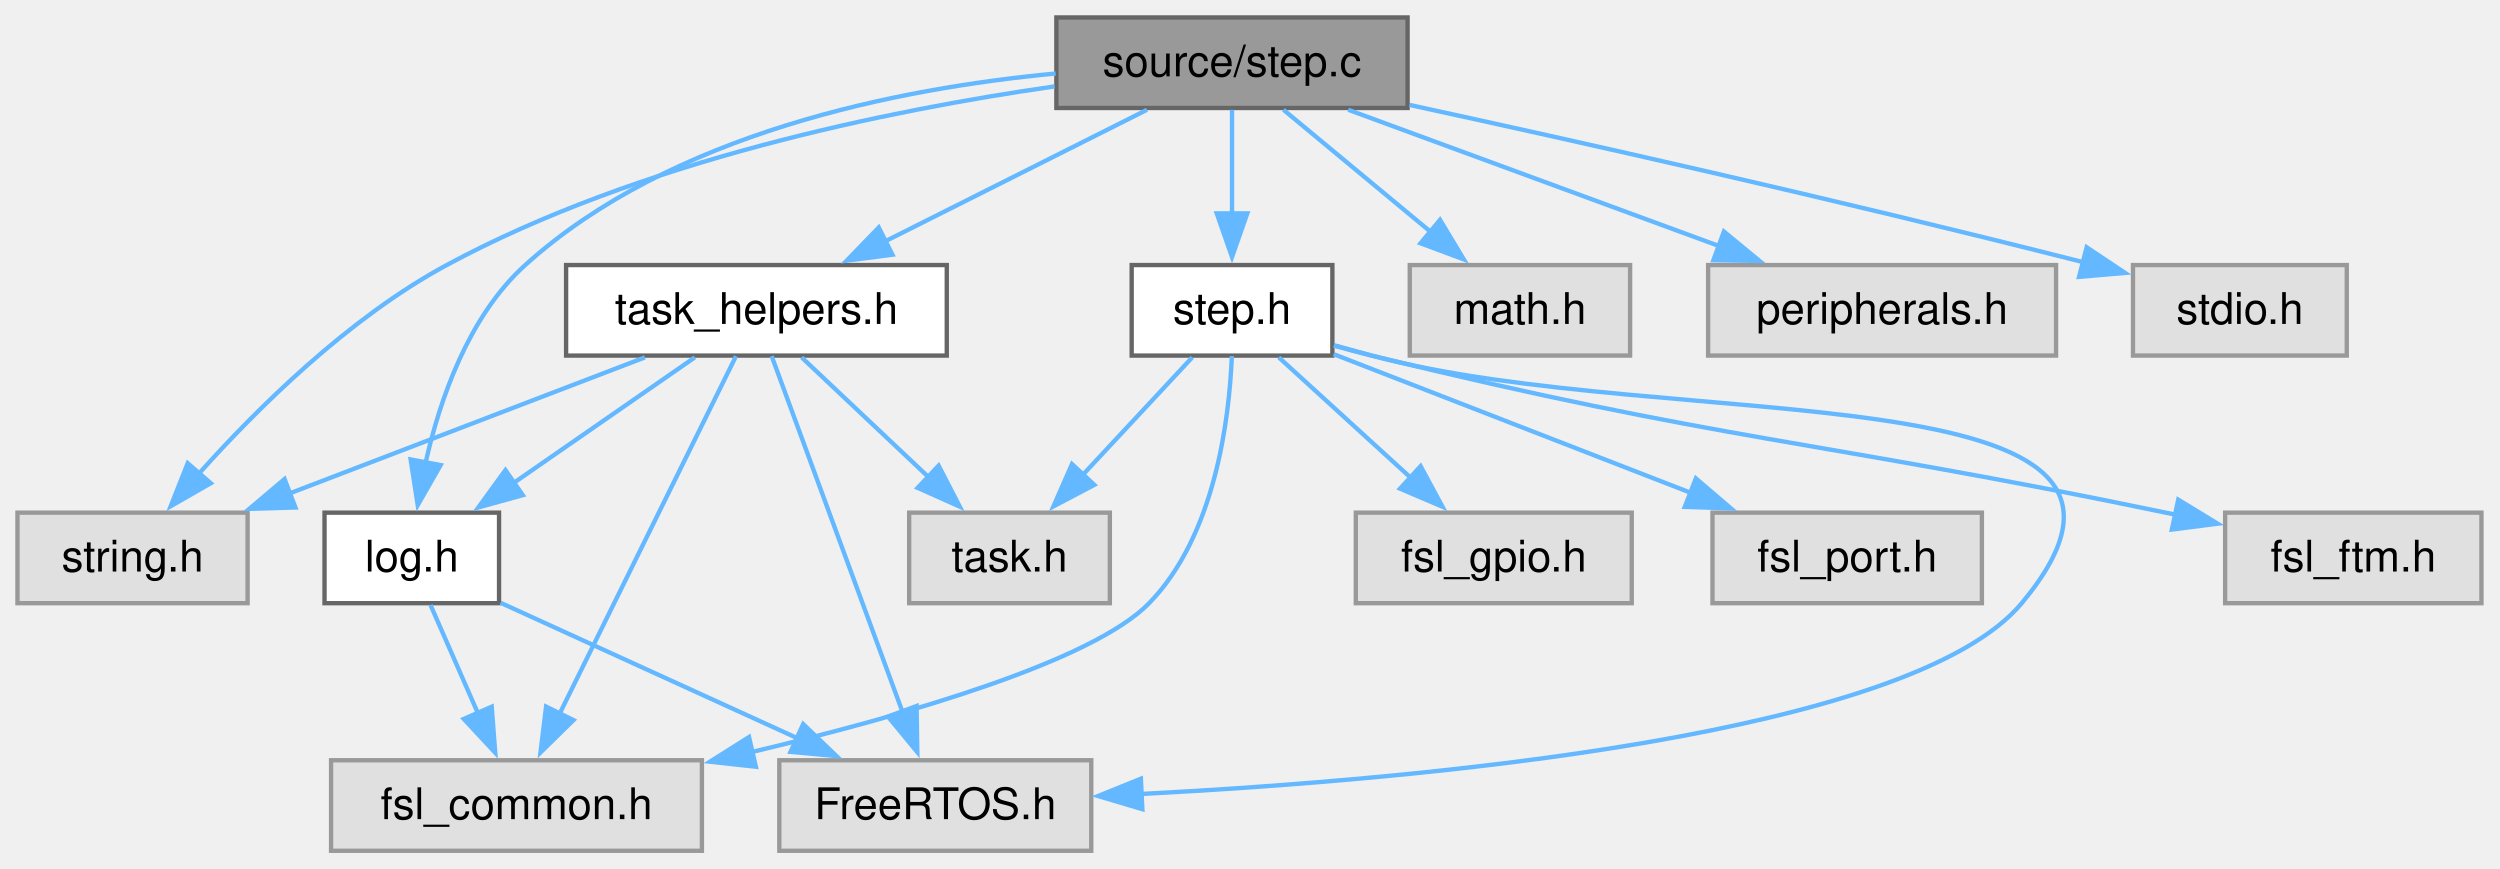
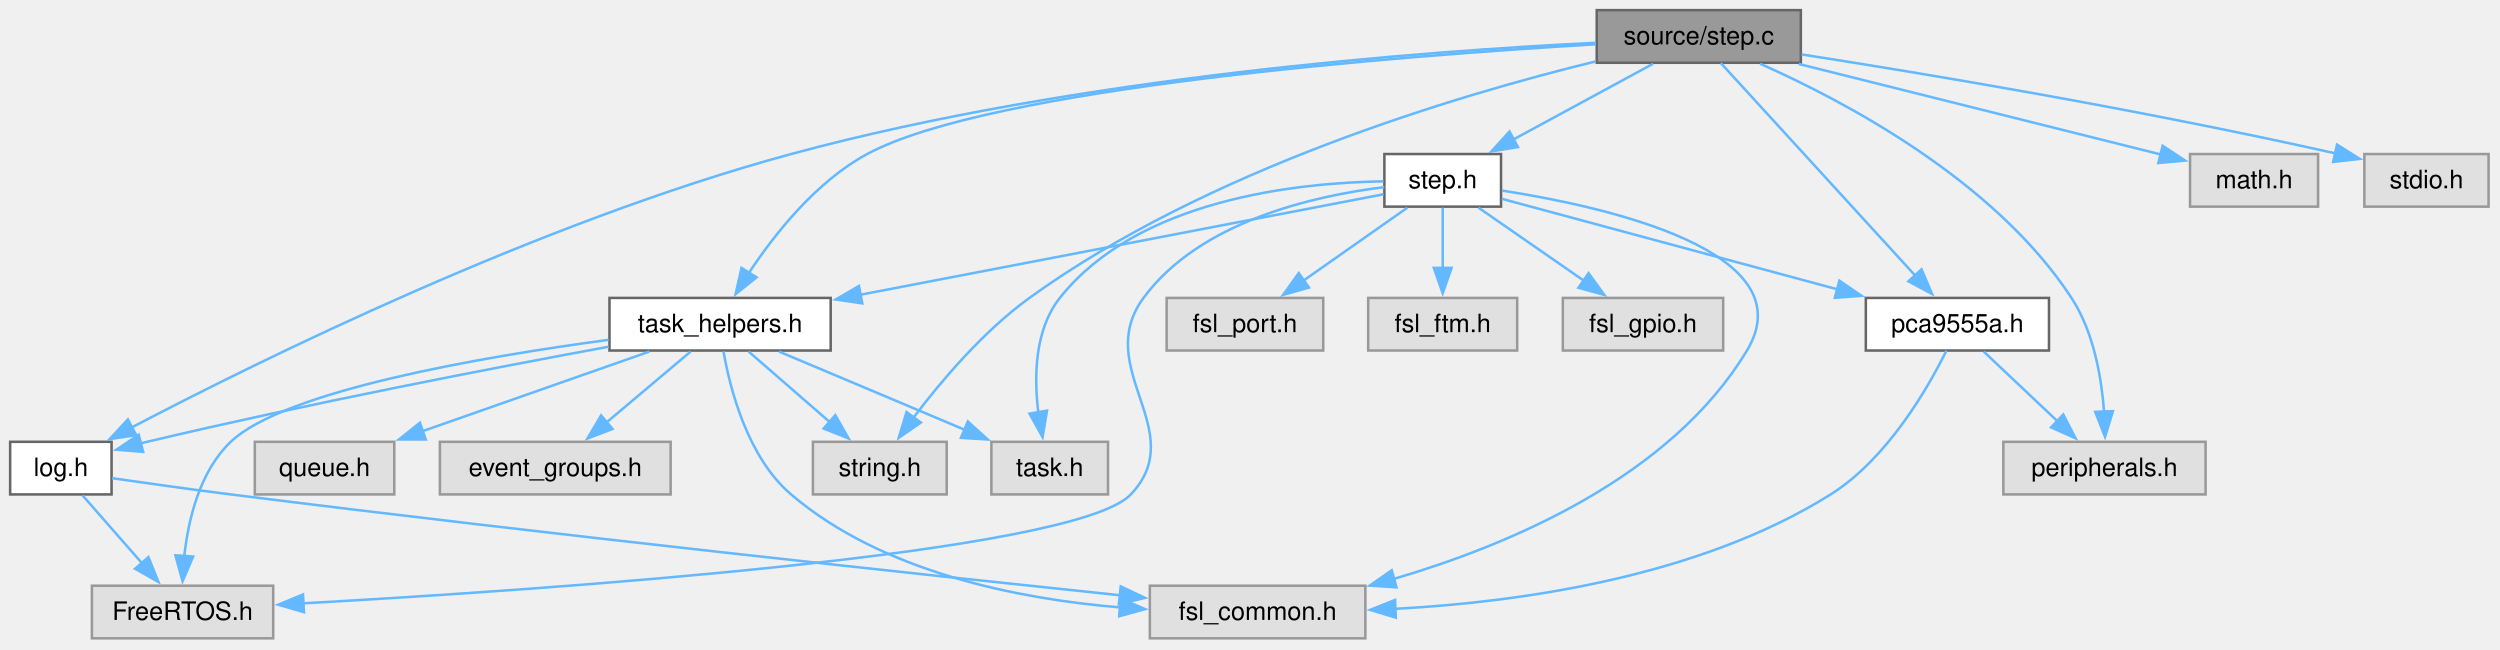
- <svg xmlns="http://www.w3.org/2000/svg" xmlns:xlink="http://www.w3.org/1999/xlink" width="573pt" height="199pt" viewBox="0.00 0.00 573.00 199.00">
-   <g id="graph0" class="graph" transform="scale(1 1) rotate(0) translate(4 195)">
+ <svg xmlns="http://www.w3.org/2000/svg" xmlns:xlink="http://www.w3.org/1999/xlink" width="986pt" height="256pt" viewBox="0.00 0.00 986.00 256.00">
+   <g id="graph0" class="graph" transform="scale(1 1) rotate(0) translate(4 251.75)">
    <g id="Node000001" class="node">
      <g id="a_Node000001">
        <a xlink:title=" ">
-           <polygon fill="#999999" stroke="#666666" points="318.62,-191 238.12,-191 238.12,-170.25 318.62,-170.25 318.62,-191" />
-           <text xml:space="preserve" text-anchor="middle" x="278.38" y="-177.5" font-family="Helvetica,sans-Serif" font-size="10.00">source/step.c</text>
+           <polygon fill="#999999" stroke="#666666" points="706.25,-247.75 625.75,-247.75 625.75,-227 706.25,-227 706.25,-247.75" />
+           <text xml:space="preserve" text-anchor="middle" x="666" y="-234.25" font-family="Helvetica,sans-Serif" font-size="10.00">source/step.c</text>
        </a>
      </g>
    </g>
    <g id="Node000002" class="node">
      <g id="a_Node000002">
        <a xlink:href="step_8h.html" target="_top" xlink:title=" ">
-           <polygon fill="white" stroke="#666666" points="301.38,-134.25 255.38,-134.25 255.38,-113.5 301.38,-113.5 301.38,-134.25" />
-           <text xml:space="preserve" text-anchor="middle" x="278.38" y="-120.75" font-family="Helvetica,sans-Serif" font-size="10.00">step.h</text>
+           <polygon fill="white" stroke="#666666" points="588,-191 542,-191 542,-170.25 588,-170.25 588,-191" />
+           <text xml:space="preserve" text-anchor="middle" x="565" y="-177.5" font-family="Helvetica,sans-Serif" font-size="10.00">step.h</text>
        </a>
      </g>
    </g>
    <g id="edge1_Node000001_Node000002" class="edge">
      <g id="a_edge1_Node000001_Node000002">
        <a xlink:title=" ">
-           <path fill="none" stroke="#63b8ff" d="M278.38,-169.84C278.38,-163.22 278.38,-154.22 278.38,-146.02" />
-           <polygon fill="#63b8ff" stroke="#63b8ff" points="281.88,-146.09 278.38,-136.09 274.88,-146.09 281.88,-146.09" />
+           <path fill="none" stroke="#63b8ff" d="M647.94,-226.59C632.58,-218.26 610.26,-206.16 592.64,-196.61" />
+           <polygon fill="#63b8ff" stroke="#63b8ff" points="594.69,-193.74 584.23,-192.05 591.35,-199.89 594.69,-193.74" />
        </a>
      </g>
    </g>
    <g id="Node000009" class="node">
      <g id="a_Node000009">
-         <a xlink:href="log_8h.html" target="_top" xlink:title=" ">
-           <polygon fill="white" stroke="#666666" points="110.38,-77.5 70.38,-77.5 70.38,-56.75 110.38,-56.75 110.38,-77.5" />
-           <text xml:space="preserve" text-anchor="middle" x="90.38" y="-64" font-family="Helvetica,sans-Serif" font-size="10.00">log.h</text>
-         </a>
-       </g>
-     </g>
-     <g id="edge8_Node000001_Node000009" class="edge">
-       <g id="a_edge8_Node000001_Node000009">
-         <a xlink:title=" ">
-           <path fill="none" stroke="#63b8ff" d="M237.96,-178.15C201.93,-174.76 149.86,-164.5 116.38,-134.25 103.36,-122.49 96.78,-103.4 93.5,-88.74" />
-           <polygon fill="#63b8ff" stroke="#63b8ff" points="97,-88.41 91.74,-79.22 90.12,-89.69 97,-88.41" />
+         <a xlink:href="task__helpers_8h.html" target="_top" xlink:title=" ">
+           <polygon fill="white" stroke="#666666" points="323.62,-134.25 236.38,-134.25 236.38,-113.5 323.62,-113.5 323.62,-134.25" />
+           <text xml:space="preserve" text-anchor="middle" x="280" y="-120.75" font-family="Helvetica,sans-Serif" font-size="10.00">task_helpers.h</text>
+         </a>
+       </g>
+     </g>
+     <g id="edge26_Node000001_Node000009" class="edge">
+       <g id="a_edge26_Node000001_Node000009">
+         <a xlink:title=" ">
+           <path fill="none" stroke="#63b8ff" d="M625.35,-234.28C548.88,-229.77 386.9,-217.34 338,-191 317.9,-180.17 301.5,-159.44 291.33,-144.06" />
+           <polygon fill="#63b8ff" stroke="#63b8ff" points="294.39,-142.36 286.12,-135.75 288.46,-146.08 294.39,-142.36" />
        </a>
      </g>
    </g>
    <g id="Node000010" class="node">
      <g id="a_Node000010">
-         <a xlink:title=" ">
-           <polygon fill="#e0e0e0" stroke="#999999" points="369.62,-134.25 319.12,-134.25 319.12,-113.5 369.62,-113.5 369.62,-134.25" />
-           <text xml:space="preserve" text-anchor="middle" x="344.38" y="-120.75" font-family="Helvetica,sans-Serif" font-size="10.00">math.h</text>
-         </a>
-       </g>
-     </g>
-     <g id="edge11_Node000001_Node000010" class="edge">
-       <g id="a_edge11_Node000001_Node000010">
-         <a xlink:title=" ">
-           <path fill="none" stroke="#63b8ff" d="M290.17,-169.84C299.56,-162.05 312.91,-150.97 324.02,-141.76" />
-           <polygon fill="#63b8ff" stroke="#63b8ff" points="326.05,-144.62 331.51,-135.54 321.58,-139.24 326.05,-144.62" />
+         <a xlink:href="log_8h.html" target="_top" xlink:title=" ">
+           <polygon fill="white" stroke="#666666" points="40,-77.5 0,-77.5 0,-56.75 40,-56.75 40,-77.5" />
+           <text xml:space="preserve" text-anchor="middle" x="20" y="-64" font-family="Helvetica,sans-Serif" font-size="10.00">log.h</text>
+         </a>
+       </g>
+     </g>
+     <g id="edge21_Node000001_Node000010" class="edge">
+       <g id="a_edge21_Node000001_Node000010">
+         <a xlink:title=" ">
+           <path fill="none" stroke="#63b8ff" d="M625.29,-234.88C558.12,-231.6 420.32,-221.44 308,-191 208.53,-164.04 98.43,-109.62 48.01,-83.2" />
+           <polygon fill="#63b8ff" stroke="#63b8ff" points="49.71,-80.14 39.24,-78.56 46.44,-86.33 49.71,-80.14" />
        </a>
      </g>
    </g>
    <g id="Node000011" class="node">
      <g id="a_Node000011">
        <a xlink:title=" ">
-           <polygon fill="#e0e0e0" stroke="#999999" points="467.25,-134.25 387.5,-134.25 387.5,-113.5 467.25,-113.5 467.25,-134.25" />
-           <text xml:space="preserve" text-anchor="middle" x="427.38" y="-120.75" font-family="Helvetica,sans-Serif" font-size="10.00">peripherals.h</text>
-         </a>
-       </g>
-     </g>
-     <g id="edge12_Node000001_Node000011" class="edge">
-       <g id="a_edge12_Node000001_Node000011">
-         <a xlink:title=" ">
-           <path fill="none" stroke="#63b8ff" d="M305.01,-169.84C328.67,-161.14 363.49,-148.35 389.95,-138.63" />
-           <polygon fill="#63b8ff" stroke="#63b8ff" points="391.12,-141.93 399.3,-135.19 388.7,-135.36 391.12,-141.93" />
+           <polygon fill="#e0e0e0" stroke="#999999" points="369.38,-77.5 316.62,-77.5 316.62,-56.75 369.38,-56.75 369.38,-77.5" />
+           <text xml:space="preserve" text-anchor="middle" x="343" y="-64" font-family="Helvetica,sans-Serif" font-size="10.00">string.h</text>
+         </a>
+       </g>
+     </g>
+     <g id="edge25_Node000001_Node000011" class="edge">
+       <g id="a_edge25_Node000001_Node000011">
+         <a xlink:title=" ">
+           <path fill="none" stroke="#63b8ff" d="M625.31,-227.53C570.6,-214.17 472.11,-184.89 402,-134.25 383.76,-121.07 367.1,-101.37 356.18,-86.9" />
+           <polygon fill="#63b8ff" stroke="#63b8ff" points="359.19,-85.1 350.47,-79.08 353.54,-89.22 359.19,-85.1" />
+         </a>
+       </g>
+     </g>
+     <g id="Node000014" class="node">
+       <g id="a_Node000014">
+         <a xlink:href="pca9555a_8h.html" target="_top" xlink:title=" ">
+           <polygon fill="white" stroke="#666666" points="804.12,-134.25 731.88,-134.25 731.88,-113.5 804.12,-113.5 804.12,-134.25" />
+           <text xml:space="preserve" text-anchor="middle" x="768" y="-120.75" font-family="Helvetica,sans-Serif" font-size="10.00">pca9555a.h</text>
+         </a>
+       </g>
+     </g>
+     <g id="edge27_Node000001_Node000014" class="edge">
+       <g id="a_edge27_Node000001_Node000014">
+         <a xlink:title=" ">
+           <path fill="none" stroke="#63b8ff" d="M674.7,-226.87C691.7,-208.28 729.59,-166.86 751.5,-142.91" />
+           <polygon fill="#63b8ff" stroke="#63b8ff" points="753.85,-145.53 758.01,-135.79 748.68,-140.81 753.85,-145.53" />
+         </a>
+       </g>
+     </g>
+     <g id="Node000015" class="node">
+       <g id="a_Node000015">
+         <a xlink:title=" ">
+           <polygon fill="#e0e0e0" stroke="#999999" points="865.88,-77.5 786.12,-77.5 786.12,-56.75 865.88,-56.75 865.88,-77.5" />
+           <text xml:space="preserve" text-anchor="middle" x="826" y="-64" font-family="Helvetica,sans-Serif" font-size="10.00">peripherals.h</text>
+         </a>
+       </g>
+     </g>
+     <g id="edge23_Node000001_Node000015" class="edge">
+       <g id="a_edge23_Node000001_Node000015">
+         <a xlink:title=" ">
+           <path fill="none" stroke="#63b8ff" d="M690.2,-226.61C723.49,-211.84 782.74,-180.55 813,-134.25 821.72,-120.9 824.84,-103.03 825.85,-89.23" />
+           <polygon fill="#63b8ff" stroke="#63b8ff" points="829.34,-89.59 826.23,-79.46 822.35,-89.32 829.34,-89.59" />
+         </a>
+       </g>
+     </g>
+     <g id="Node000016" class="node">
+       <g id="a_Node000016">
+         <a xlink:title=" ">
+           <polygon fill="#e0e0e0" stroke="#999999" points="910.25,-191 859.75,-191 859.75,-170.25 910.25,-170.25 910.25,-191" />
+           <text xml:space="preserve" text-anchor="middle" x="885" y="-177.5" font-family="Helvetica,sans-Serif" font-size="10.00">math.h</text>
+         </a>
+       </g>
+     </g>
+     <g id="edge22_Node000001_Node000016" class="edge">
+       <g id="a_edge22_Node000001_Node000016">
+         <a xlink:title=" ">
+           <path fill="none" stroke="#63b8ff" d="M705.41,-226.52C745.98,-216.38 808.71,-200.7 848.27,-190.81" />
+           <polygon fill="#63b8ff" stroke="#63b8ff" points="848.95,-194.25 857.8,-188.43 847.25,-187.46 848.95,-194.25" />
+         </a>
+       </g>
+     </g>
+     <g id="Node000017" class="node">
+       <g id="a_Node000017">
+         <a xlink:title=" ">
+           <polygon fill="#e0e0e0" stroke="#999999" points="977.5,-191 928.5,-191 928.5,-170.25 977.5,-170.25 977.5,-191" />
+           <text xml:space="preserve" text-anchor="middle" x="953" y="-177.5" font-family="Helvetica,sans-Serif" font-size="10.00">stdio.h</text>
+         </a>
+       </g>
+     </g>
+     <g id="edge24_Node000001_Node000017" class="edge">
+       <g id="a_edge24_Node000001_Node000017">
+         <a xlink:title=" ">
+           <path fill="none" stroke="#63b8ff" d="M706.54,-230.28C754.55,-222.8 837.1,-209.13 917.39,-191.19" />
+           <polygon fill="#63b8ff" stroke="#63b8ff" points="917.73,-194.7 926.71,-189.08 916.18,-187.88 917.73,-194.7" />
+         </a>
+       </g>
+     </g>
+     <g id="Node000003" class="node">
+       <g id="a_Node000003">
+         <a xlink:title=" ">
+           <polygon fill="#e0e0e0" stroke="#999999" points="103.75,-20.75 32.25,-20.75 32.25,0 103.75,0 103.75,-20.75" />
+           <text xml:space="preserve" text-anchor="middle" x="68" y="-7.25" font-family="Helvetica,sans-Serif" font-size="10.00">FreeRTOS.h</text>
+         </a>
+       </g>
+     </g>
+     <g id="edge2_Node000002_Node000003" class="edge">
+       <g id="a_edge2_Node000002_Node000003">
+         <a xlink:title=" ">
+           <path fill="none" stroke="#63b8ff" d="M541.97,-177.94C514.41,-174.57 469.23,-164.49 447,-134.25 426.55,-106.44 465.71,-81.83 442,-56.75 419.92,-33.39 211.28,-19.15 115.57,-13.8" />
+           <polygon fill="#63b8ff" stroke="#63b8ff" points="115.89,-10.31 105.71,-13.26 115.51,-17.3 115.89,-10.31" />
+         </a>
+       </g>
+     </g>
+     <g id="Node000004" class="node">
+       <g id="a_Node000004">
+         <a xlink:title=" ">
+           <polygon fill="#e0e0e0" stroke="#999999" points="433,-77.5 387,-77.5 387,-56.75 433,-56.75 433,-77.5" />
+           <text xml:space="preserve" text-anchor="middle" x="410" y="-64" font-family="Helvetica,sans-Serif" font-size="10.00">task.h</text>
+         </a>
+       </g>
+     </g>
+     <g id="edge3_Node000002_Node000004" class="edge">
+       <g id="a_edge3_Node000002_Node000004">
+         <a xlink:title=" ">
+           <path fill="none" stroke="#63b8ff" d="M541.63,-180.23C507.5,-179.69 444.75,-173.1 414,-134.25 404.06,-121.7 403.75,-103.24 405.53,-89.01" />
+           <polygon fill="#63b8ff" stroke="#63b8ff" points="408.95,-89.8 407.19,-79.35 402.05,-88.61 408.95,-89.8" />
+         </a>
+       </g>
+     </g>
+     <g id="Node000005" class="node">
+       <g id="a_Node000005">
+         <a xlink:title=" ">
+           <polygon fill="#e0e0e0" stroke="#999999" points="534.5,-20.75 449.5,-20.75 449.5,0 534.5,0 534.5,-20.75" />
+           <text xml:space="preserve" text-anchor="middle" x="492" y="-7.25" font-family="Helvetica,sans-Serif" font-size="10.00">fsl_common.h</text>
+         </a>
+       </g>
+     </g>
+     <g id="edge4_Node000002_Node000005" class="edge">
+       <g id="a_edge4_Node000002_Node000005">
+         <a xlink:title=" ">
+           <path fill="none" stroke="#63b8ff" d="M588.49,-176.58C629.69,-170.17 708.5,-152.52 685,-113.5 655.01,-63.7 591.69,-36.92 545.74,-23.44" />
+           <polygon fill="#63b8ff" stroke="#63b8ff" points="546.78,-20.1 536.21,-20.79 544.9,-26.85 546.78,-20.1" />
+         </a>
+       </g>
+     </g>
+     <g id="Node000006" class="node">
+       <g id="a_Node000006">
+         <a xlink:title=" ">
+           <polygon fill="#e0e0e0" stroke="#999999" points="594.38,-134.25 535.62,-134.25 535.62,-113.5 594.38,-113.5 594.38,-134.25" />
+           <text xml:space="preserve" text-anchor="middle" x="565" y="-120.75" font-family="Helvetica,sans-Serif" font-size="10.00">fsl_ftm.h</text>
+         </a>
+       </g>
+     </g>
+     <g id="edge5_Node000002_Node000006" class="edge">
+       <g id="a_edge5_Node000002_Node000006">
+         <a xlink:title=" ">
+           <path fill="none" stroke="#63b8ff" d="M565,-169.84C565,-163.22 565,-154.22 565,-146.02" />
+           <polygon fill="#63b8ff" stroke="#63b8ff" points="568.5,-146.09 565,-136.09 561.5,-146.09 568.5,-146.09" />
+         </a>
+       </g>
+     </g>
+     <g id="Node000007" class="node">
+       <g id="a_Node000007">
+         <a xlink:title=" ">
+           <polygon fill="#e0e0e0" stroke="#999999" points="675.62,-134.25 612.38,-134.25 612.38,-113.5 675.62,-113.5 675.62,-134.25" />
+           <text xml:space="preserve" text-anchor="middle" x="644" y="-120.75" font-family="Helvetica,sans-Serif" font-size="10.00">fsl_gpio.h</text>
+         </a>
+       </g>
+     </g>
+     <g id="edge6_Node000002_Node000007" class="edge">
+       <g id="a_edge6_Node000002_Node000007">
+         <a xlink:title=" ">
+           <path fill="none" stroke="#63b8ff" d="M579.12,-169.84C590.69,-161.82 607.3,-150.31 620.82,-140.94" />
+           <polygon fill="#63b8ff" stroke="#63b8ff" points="622.53,-144.01 628.75,-135.44 618.54,-138.26 622.53,-144.01" />
+         </a>
+       </g>
+     </g>
+     <g id="Node000008" class="node">
+       <g id="a_Node000008">
+         <a xlink:title=" ">
+           <polygon fill="#e0e0e0" stroke="#999999" points="517.88,-134.25 456.12,-134.25 456.12,-113.5 517.88,-113.5 517.88,-134.25" />
+           <text xml:space="preserve" text-anchor="middle" x="487" y="-120.75" font-family="Helvetica,sans-Serif" font-size="10.00">fsl_port.h</text>
+         </a>
+       </g>
+     </g>
+     <g id="edge7_Node000002_Node000008" class="edge">
+       <g id="a_edge7_Node000002_Node000008">
+         <a xlink:title=" ">
+           <path fill="none" stroke="#63b8ff" d="M551.06,-169.84C539.63,-161.82 523.23,-150.31 509.89,-140.94" />
+           <polygon fill="#63b8ff" stroke="#63b8ff" points="512.26,-138.33 502.06,-135.45 508.24,-144.06 512.26,-138.33" />
+         </a>
+       </g>
+     </g>
+     <g id="edge8_Node000002_Node000009" class="edge">
+       <g id="a_edge8_Node000002_Node000009">
+         <a xlink:title=" ">
+           <path fill="none" stroke="#63b8ff" d="M541.68,-175.14C496.94,-166.55 397.95,-147.53 335.36,-135.51" />
+           <polygon fill="#63b8ff" stroke="#63b8ff" points="336.09,-132.09 325.61,-133.64 334.77,-138.96 336.09,-132.09" />
+         </a>
+       </g>
+     </g>
+     <g id="edge18_Node000002_Node000014" class="edge">
+       <g id="a_edge18_Node000002_Node000014">
+         <a xlink:title=" ">
+           <path fill="none" stroke="#63b8ff" d="M588.29,-173.34C620.44,-164.67 679.15,-148.84 720.7,-137.63" />
+           <polygon fill="#63b8ff" stroke="#63b8ff" points="721.46,-141.05 730.21,-135.07 719.64,-134.29 721.46,-141.05" />
+         </a>
+       </g>
+     </g>
+     <g id="edge9_Node000009_Node000003" class="edge">
+       <g id="a_edge9_Node000009_Node000003">
+         <a xlink:title=" ">
+           <path fill="none" stroke="#63b8ff" d="M236.02,-117.72C185.89,-110.99 108.13,-97.62 87,-77.5 74.82,-65.9 70.29,-47.07 68.68,-32.46" />
+           <polygon fill="#63b8ff" stroke="#63b8ff" points="72.18,-32.25 68,-22.51 65.19,-32.72 72.18,-32.25" />
+         </a>
+       </g>
+     </g>
+     <g id="edge10_Node000009_Node000004" class="edge">
+       <g id="a_edge10_Node000009_Node000004">
+         <a xlink:title=" ">
+           <path fill="none" stroke="#63b8ff" d="M303.24,-113.09C323.67,-104.48 353.64,-91.86 376.63,-82.18" />
+           <polygon fill="#63b8ff" stroke="#63b8ff" points="377.71,-85.52 385.56,-78.42 374.99,-79.07 377.71,-85.52" />
+         </a>
+       </g>
+     </g>
+     <g id="edge11_Node000009_Node000005" class="edge">
+       <g id="a_edge11_Node000009_Node000005">
+         <a xlink:title=" ">
+           <path fill="none" stroke="#63b8ff" d="M281.34,-113.18C283.87,-98.68 290.73,-71.47 308,-56.75 344,-26.05 397.62,-15.52 437.7,-12.19" />
+           <polygon fill="#63b8ff" stroke="#63b8ff" points="437.9,-15.69 447.63,-11.51 437.42,-8.7 437.9,-15.69" />
+         </a>
+       </g>
+     </g>
+     <g id="edge12_Node000009_Node000010" class="edge">
+       <g id="a_edge12_Node000009_Node000010">
+         <a xlink:title=" ">
+           <path fill="none" stroke="#63b8ff" d="M236.05,-115.01C190.36,-106.6 116.88,-92.46 54,-77.5 53.17,-77.3 52.34,-77.1 51.49,-76.89" />
+           <polygon fill="#63b8ff" stroke="#63b8ff" points="52.46,-73.53 41.9,-74.39 50.7,-80.3 52.46,-73.53" />
+         </a>
+       </g>
+     </g>
+     <g id="edge15_Node000009_Node000011" class="edge">
+       <g id="a_edge15_Node000009_Node000011">
+         <a xlink:title=" ">
+           <path fill="none" stroke="#63b8ff" d="M291.26,-113.09C300.13,-105.38 312.71,-94.45 323.25,-85.29" />
+           <polygon fill="#63b8ff" stroke="#63b8ff" points="325.44,-88.02 330.69,-78.82 320.85,-82.74 325.44,-88.02" />
        </a>
      </g>
    </g>
    <g id="Node000012" class="node">
      <g id="a_Node000012">
        <a xlink:title=" ">
-           <polygon fill="#e0e0e0" stroke="#999999" points="533.88,-134.25 484.88,-134.25 484.88,-113.5 533.88,-113.5 533.88,-134.25" />
-           <text xml:space="preserve" text-anchor="middle" x="509.38" y="-120.75" font-family="Helvetica,sans-Serif" font-size="10.00">stdio.h</text>
-         </a>
-       </g>
-     </g>
-     <g id="edge13_Node000001_Node000012" class="edge">
-       <g id="a_edge13_Node000001_Node000012">
-         <a xlink:title=" ">
-           <path fill="none" stroke="#63b8ff" d="M319.1,-170.94C356.88,-162.73 414.93,-149.77 473.59,-134.88" />
-           <polygon fill="#63b8ff" stroke="#63b8ff" points="474.26,-138.32 483.08,-132.45 472.52,-131.54 474.26,-138.32" />
+           <polygon fill="#e0e0e0" stroke="#999999" points="260.5,-77.5 169.5,-77.5 169.5,-56.75 260.5,-56.75 260.5,-77.5" />
+           <text xml:space="preserve" text-anchor="middle" x="215" y="-64" font-family="Helvetica,sans-Serif" font-size="10.00">event_groups.h</text>
+         </a>
+       </g>
+     </g>
+     <g id="edge16_Node000009_Node000012" class="edge">
+       <g id="a_edge16_Node000009_Node000012">
+         <a xlink:title=" ">
+           <path fill="none" stroke="#63b8ff" d="M268.38,-113.09C259.14,-105.3 245.99,-94.22 235.05,-85.01" />
+           <polygon fill="#63b8ff" stroke="#63b8ff" points="237.58,-82.57 227.68,-78.8 233.07,-87.92 237.58,-82.57" />
        </a>
      </g>
    </g>
    <g id="Node000013" class="node">
      <g id="a_Node000013">
        <a xlink:title=" ">
-           <polygon fill="#e0e0e0" stroke="#999999" points="52.75,-77.5 0,-77.5 0,-56.75 52.75,-56.75 52.75,-77.5" />
-           <text xml:space="preserve" text-anchor="middle" x="26.38" y="-64" font-family="Helvetica,sans-Serif" font-size="10.00">string.h</text>
-         </a>
-       </g>
-     </g>
-     <g id="edge14_Node000001_Node000013" class="edge">
-       <g id="a_edge14_Node000001_Node000013">
-         <a xlink:title=" ">
-           <path fill="none" stroke="#63b8ff" d="M237.69,-175.19C199.78,-169.75 142.62,-158.13 98.38,-134.25 75.86,-122.1 54.9,-101.34 41.47,-86.31" />
-           <polygon fill="#63b8ff" stroke="#63b8ff" points="44.31,-84.25 35.12,-78.97 39.02,-88.83 44.31,-84.25" />
-         </a>
-       </g>
-     </g>
-     <g id="Node000014" class="node">
-       <g id="a_Node000014">
-         <a xlink:href="task__helpers_8h.html" target="_top" xlink:title=" ">
-           <polygon fill="white" stroke="#666666" points="213,-134.25 125.75,-134.25 125.75,-113.5 213,-113.5 213,-134.25" />
-           <text xml:space="preserve" text-anchor="middle" x="169.38" y="-120.75" font-family="Helvetica,sans-Serif" font-size="10.00">task_helpers.h</text>
-         </a>
-       </g>
-     </g>
-     <g id="edge15_Node000001_Node000014" class="edge">
-       <g id="a_edge15_Node000001_Node000014">
-         <a xlink:title=" ">
-           <path fill="none" stroke="#63b8ff" d="M258.89,-169.84C242.23,-161.47 217.99,-149.29 198.94,-139.72" />
-           <polygon fill="#63b8ff" stroke="#63b8ff" points="200.55,-136.62 190.05,-135.26 197.41,-142.87 200.55,-136.62" />
-         </a>
-       </g>
-     </g>
-     <g id="Node000003" class="node">
-       <g id="a_Node000003">
-         <a xlink:title=" ">
-           <polygon fill="#e0e0e0" stroke="#999999" points="246.12,-20.75 174.62,-20.75 174.62,0 246.12,0 246.12,-20.75" />
-           <text xml:space="preserve" text-anchor="middle" x="210.38" y="-7.25" font-family="Helvetica,sans-Serif" font-size="10.00">FreeRTOS.h</text>
-         </a>
-       </g>
-     </g>
-     <g id="edge2_Node000002_Node000003" class="edge">
-       <g id="a_edge2_Node000002_Node000003">
-         <a xlink:title=" ">
-           <path fill="none" stroke="#63b8ff" d="M301.76,-115.88C304.65,-115.06 307.58,-114.25 310.38,-113.5 378.84,-95.21 504.77,-111.16 459.38,-56.75 434.15,-26.51 322.18,-16.37 257.31,-13.01" />
-           <polygon fill="#63b8ff" stroke="#63b8ff" points="257.83,-9.53 247.67,-12.55 257.49,-16.52 257.83,-9.53" />
-         </a>
-       </g>
-     </g>
-     <g id="Node000004" class="node">
-       <g id="a_Node000004">
-         <a xlink:title=" ">
-           <polygon fill="#e0e0e0" stroke="#999999" points="250.38,-77.5 204.38,-77.5 204.38,-56.75 250.38,-56.75 250.38,-77.5" />
-           <text xml:space="preserve" text-anchor="middle" x="227.38" y="-64" font-family="Helvetica,sans-Serif" font-size="10.00">task.h</text>
-         </a>
-       </g>
-     </g>
-     <g id="edge3_Node000002_Node000004" class="edge">
-       <g id="a_edge3_Node000002_Node000004">
-         <a xlink:title=" ">
-           <path fill="none" stroke="#63b8ff" d="M269.26,-113.09C262.29,-105.61 252.51,-95.11 244.14,-86.13" />
-           <polygon fill="#63b8ff" stroke="#63b8ff" points="246.82,-83.87 237.45,-78.94 241.7,-88.64 246.82,-83.87" />
-         </a>
-       </g>
-     </g>
-     <g id="Node000005" class="node">
-       <g id="a_Node000005">
-         <a xlink:title=" ">
-           <polygon fill="#e0e0e0" stroke="#999999" points="156.88,-20.75 71.88,-20.75 71.88,0 156.88,0 156.88,-20.75" />
-           <text xml:space="preserve" text-anchor="middle" x="114.38" y="-7.25" font-family="Helvetica,sans-Serif" font-size="10.00">fsl_common.h</text>
-         </a>
-       </g>
-     </g>
-     <g id="edge4_Node000002_Node000005" class="edge">
-       <g id="a_edge4_Node000002_Node000005">
-         <a xlink:title=" ">
-           <path fill="none" stroke="#63b8ff" d="M278.34,-113.39C277.76,-99.16 274.57,-72.3 259.38,-56.75 246.39,-43.45 203.76,-31.05 168.06,-22.58" />
-           <polygon fill="#63b8ff" stroke="#63b8ff" points="169.25,-19.26 158.72,-20.42 167.68,-26.08 169.25,-19.26" />
-         </a>
-       </g>
-     </g>
-     <g id="Node000006" class="node">
-       <g id="a_Node000006">
-         <a xlink:title=" ">
-           <polygon fill="#e0e0e0" stroke="#999999" points="564.75,-77.5 506,-77.5 506,-56.75 564.75,-56.75 564.75,-77.5" />
-           <text xml:space="preserve" text-anchor="middle" x="535.38" y="-64" font-family="Helvetica,sans-Serif" font-size="10.00">fsl_ftm.h</text>
-         </a>
-       </g>
-     </g>
-     <g id="edge5_Node000002_Node000006" class="edge">
-       <g id="a_edge5_Node000002_Node000006">
-         <a xlink:title=" ">
-           <path fill="none" stroke="#63b8ff" d="M301.73,-115.77C304.63,-114.97 307.56,-114.19 310.38,-113.5 390.47,-93.89 411.64,-94.28 492.38,-77.5 493.19,-77.33 494.01,-77.16 494.84,-76.99" />
-           <polygon fill="#63b8ff" stroke="#63b8ff" points="495.25,-80.48 504.3,-74.97 493.79,-73.63 495.25,-80.48" />
-         </a>
-       </g>
-     </g>
-     <g id="Node000007" class="node">
-       <g id="a_Node000007">
-         <a xlink:title=" ">
-           <polygon fill="#e0e0e0" stroke="#999999" points="370,-77.5 306.75,-77.5 306.75,-56.75 370,-56.75 370,-77.5" />
-           <text xml:space="preserve" text-anchor="middle" x="338.38" y="-64" font-family="Helvetica,sans-Serif" font-size="10.00">fsl_gpio.h</text>
-         </a>
-       </g>
-     </g>
-     <g id="edge6_Node000002_Node000007" class="edge">
-       <g id="a_edge6_Node000002_Node000007">
-         <a xlink:title=" ">
-           <path fill="none" stroke="#63b8ff" d="M289.1,-113.09C297.46,-105.46 309.29,-94.67 319.26,-85.57" />
-           <polygon fill="#63b8ff" stroke="#63b8ff" points="321.6,-88.17 326.62,-78.85 316.88,-83 321.6,-88.17" />
-         </a>
-       </g>
-     </g>
-     <g id="Node000008" class="node">
-       <g id="a_Node000008">
-         <a xlink:title=" ">
-           <polygon fill="#e0e0e0" stroke="#999999" points="450.25,-77.5 388.5,-77.5 388.5,-56.75 450.25,-56.75 450.25,-77.5" />
-           <text xml:space="preserve" text-anchor="middle" x="419.38" y="-64" font-family="Helvetica,sans-Serif" font-size="10.00">fsl_port.h</text>
-         </a>
-       </g>
-     </g>
-     <g id="edge7_Node000002_Node000008" class="edge">
-       <g id="a_edge7_Node000002_Node000008">
-         <a xlink:title=" ">
-           <path fill="none" stroke="#63b8ff" d="M301.66,-113.83C323.97,-105.17 357.96,-91.97 383.69,-81.98" />
-           <polygon fill="#63b8ff" stroke="#63b8ff" points="384.69,-85.35 392.74,-78.47 382.15,-78.82 384.69,-85.35" />
-         </a>
-       </g>
-     </g>
-     <g id="edge9_Node000009_Node000003" class="edge">
-       <g id="a_edge9_Node000009_Node000003">
-         <a xlink:title=" ">
-           <path fill="none" stroke="#63b8ff" d="M110.73,-56.84C129.38,-48.33 157.28,-35.6 178.81,-25.78" />
-           <polygon fill="#63b8ff" stroke="#63b8ff" points="180.09,-29.04 187.73,-21.71 177.18,-22.67 180.09,-29.04" />
-         </a>
-       </g>
-     </g>
-     <g id="edge10_Node000009_Node000005" class="edge">
-       <g id="a_edge10_Node000009_Node000005">
-         <a xlink:title=" ">
-           <path fill="none" stroke="#63b8ff" d="M94.67,-56.34C97.7,-49.41 101.88,-39.87 105.61,-31.36" />
-           <polygon fill="#63b8ff" stroke="#63b8ff" points="108.7,-33.03 109.51,-22.46 102.29,-30.22 108.7,-33.03" />
-         </a>
-       </g>
-     </g>
-     <g id="edge16_Node000014_Node000003" class="edge">
-       <g id="a_edge16_Node000014_Node000003">
-         <a xlink:title=" ">
-           <path fill="none" stroke="#63b8ff" d="M172.87,-113.37C179.49,-95.36 194.01,-55.89 202.91,-31.68" />
-           <polygon fill="#63b8ff" stroke="#63b8ff" points="206.08,-33.19 206.25,-22.6 199.51,-30.77 206.08,-33.19" />
-         </a>
-       </g>
-     </g>
-     <g id="edge17_Node000014_Node000004" class="edge">
-       <g id="a_edge17_Node000014_Node000004">
-         <a xlink:title=" ">
-           <path fill="none" stroke="#63b8ff" d="M179.74,-113.09C187.83,-105.46 199.26,-94.67 208.9,-85.57" />
-           <polygon fill="#63b8ff" stroke="#63b8ff" points="211.13,-88.28 215.99,-78.87 206.32,-83.19 211.13,-88.28" />
-         </a>
-       </g>
-     </g>
-     <g id="edge18_Node000014_Node000005" class="edge">
-       <g id="a_edge18_Node000014_Node000005">
-         <a xlink:title=" ">
-           <path fill="none" stroke="#63b8ff" d="M164.69,-113.37C155.76,-95.27 136.16,-55.53 124.23,-31.35" />
-           <polygon fill="#63b8ff" stroke="#63b8ff" points="127.44,-29.95 119.88,-22.53 121.16,-33.05 127.44,-29.95" />
-         </a>
-       </g>
-     </g>
-     <g id="edge19_Node000014_Node000009" class="edge">
-       <g id="a_edge19_Node000014_Node000009">
-         <a xlink:title=" ">
-           <path fill="none" stroke="#63b8ff" d="M155.25,-113.09C143.68,-105.07 127.07,-93.56 113.56,-84.19" />
-           <polygon fill="#63b8ff" stroke="#63b8ff" points="115.83,-81.51 105.62,-78.69 111.85,-87.26 115.83,-81.51" />
-         </a>
-       </g>
-     </g>
-     <g id="edge20_Node000014_Node000013" class="edge">
-       <g id="a_edge20_Node000014_Node000013">
-         <a xlink:title=" ">
-           <path fill="none" stroke="#63b8ff" d="M143.81,-113.09C121.14,-104.41 87.78,-91.63 62.4,-81.92" />
-           <polygon fill="#63b8ff" stroke="#63b8ff" points="63.72,-78.68 53.13,-78.37 61.22,-85.21 63.72,-78.68" />
+           <polygon fill="#e0e0e0" stroke="#999999" points="151.5,-77.5 96.5,-77.5 96.5,-56.75 151.5,-56.75 151.5,-77.5" />
+           <text xml:space="preserve" text-anchor="middle" x="124" y="-64" font-family="Helvetica,sans-Serif" font-size="10.00">queue.h</text>
+         </a>
+       </g>
+     </g>
+     <g id="edge17_Node000009_Node000013" class="edge">
+       <g id="a_edge17_Node000009_Node000013">
+         <a xlink:title=" ">
+           <path fill="none" stroke="#63b8ff" d="M252.11,-113.09C227.12,-104.32 190.23,-91.37 162.44,-81.62" />
+           <polygon fill="#63b8ff" stroke="#63b8ff" points="163.93,-78.43 153.34,-78.42 161.62,-85.04 163.93,-78.43" />
+         </a>
+       </g>
+     </g>
+     <g id="edge13_Node000010_Node000003" class="edge">
+       <g id="a_edge13_Node000010_Node000003">
+         <a xlink:title=" ">
+           <path fill="none" stroke="#63b8ff" d="M28.58,-56.34C35.07,-48.94 44.15,-38.57 51.97,-29.66" />
+           <polygon fill="#63b8ff" stroke="#63b8ff" points="54.53,-32.04 58.5,-22.22 49.27,-27.43 54.53,-32.04" />
+         </a>
+       </g>
+     </g>
+     <g id="edge14_Node000010_Node000005" class="edge">
+       <g id="a_edge14_Node000010_Node000005">
+         <a xlink:title=" ">
+           <path fill="none" stroke="#63b8ff" d="M40.21,-63.15C53.5,-61.23 71.27,-58.73 87,-56.75 212.36,-40.96 359.91,-25.12 437.68,-16.98" />
+           <polygon fill="#63b8ff" stroke="#63b8ff" points="438.01,-20.47 447.59,-15.95 437.28,-13.51 438.01,-20.47" />
+         </a>
+       </g>
+     </g>
+     <g id="edge19_Node000014_Node000005" class="edge">
+       <g id="a_edge19_Node000014_Node000005">
+         <a xlink:title=" ">
+           <path fill="none" stroke="#63b8ff" d="M763.68,-113.47C756.44,-98.83 740.43,-70.83 718,-56.75 665.87,-24.01 594.79,-14.23 546.36,-11.64" />
+           <polygon fill="#63b8ff" stroke="#63b8ff" points="546.52,-8.15 536.38,-11.21 546.21,-15.14 546.52,-8.15" />
+         </a>
+       </g>
+     </g>
+     <g id="edge20_Node000014_Node000015" class="edge">
+       <g id="a_edge20_Node000014_Node000015">
+         <a xlink:title=" ">
+           <path fill="none" stroke="#63b8ff" d="M778.37,-113.09C786.45,-105.46 797.88,-94.67 807.52,-85.57" />
+           <polygon fill="#63b8ff" stroke="#63b8ff" points="809.75,-88.28 814.62,-78.87 804.95,-83.19 809.75,-88.28" />
        </a>
      </g>
    </g>
  </g>
</svg>
